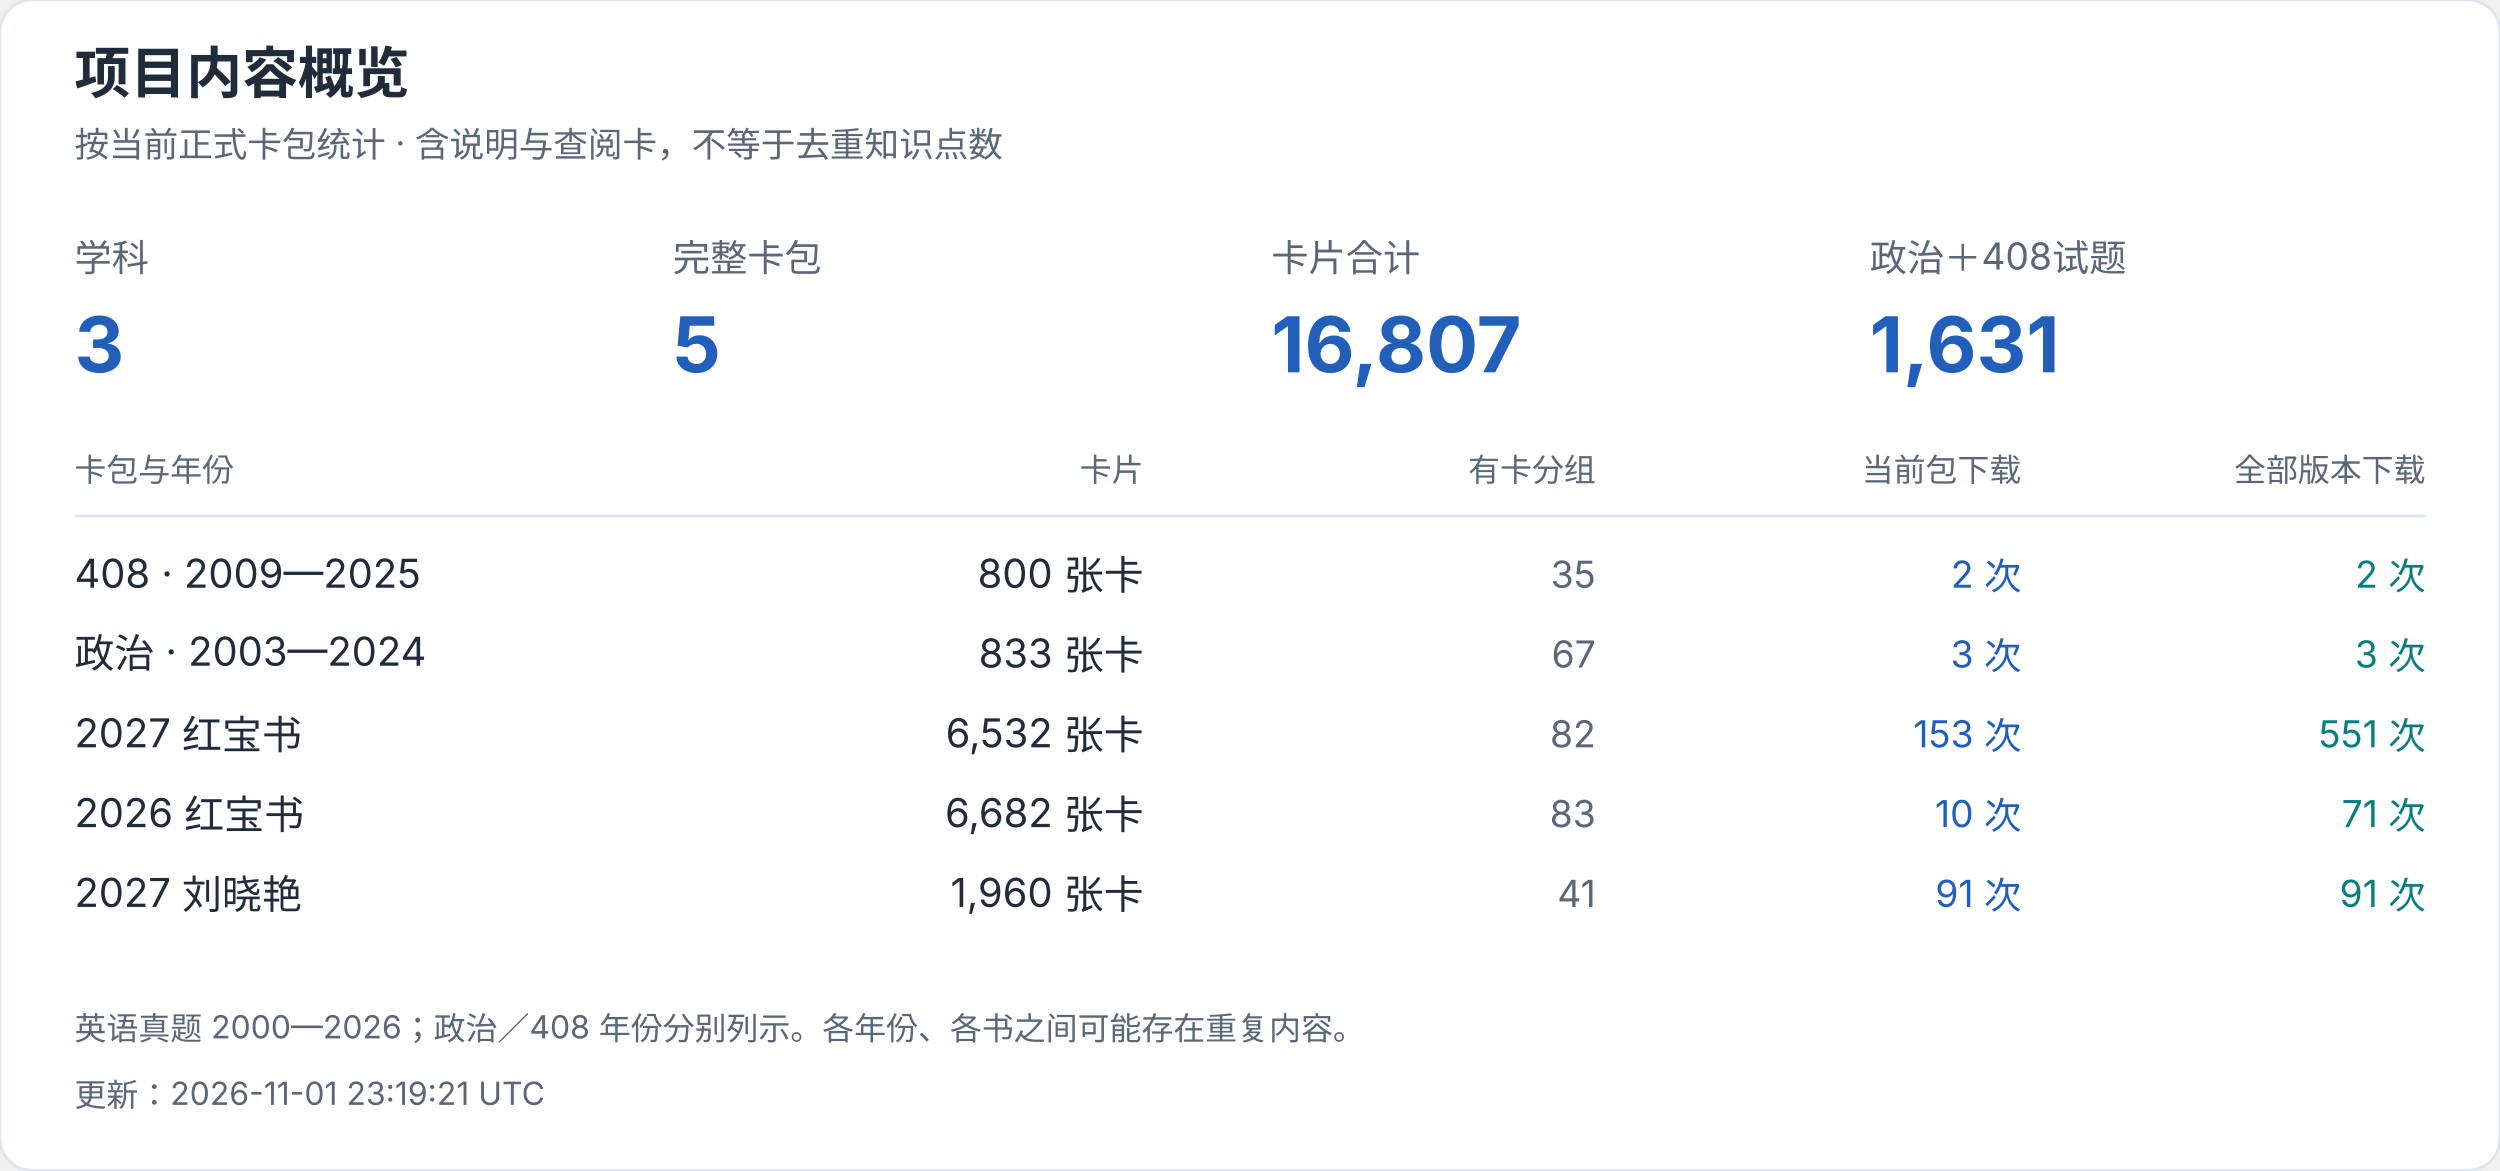
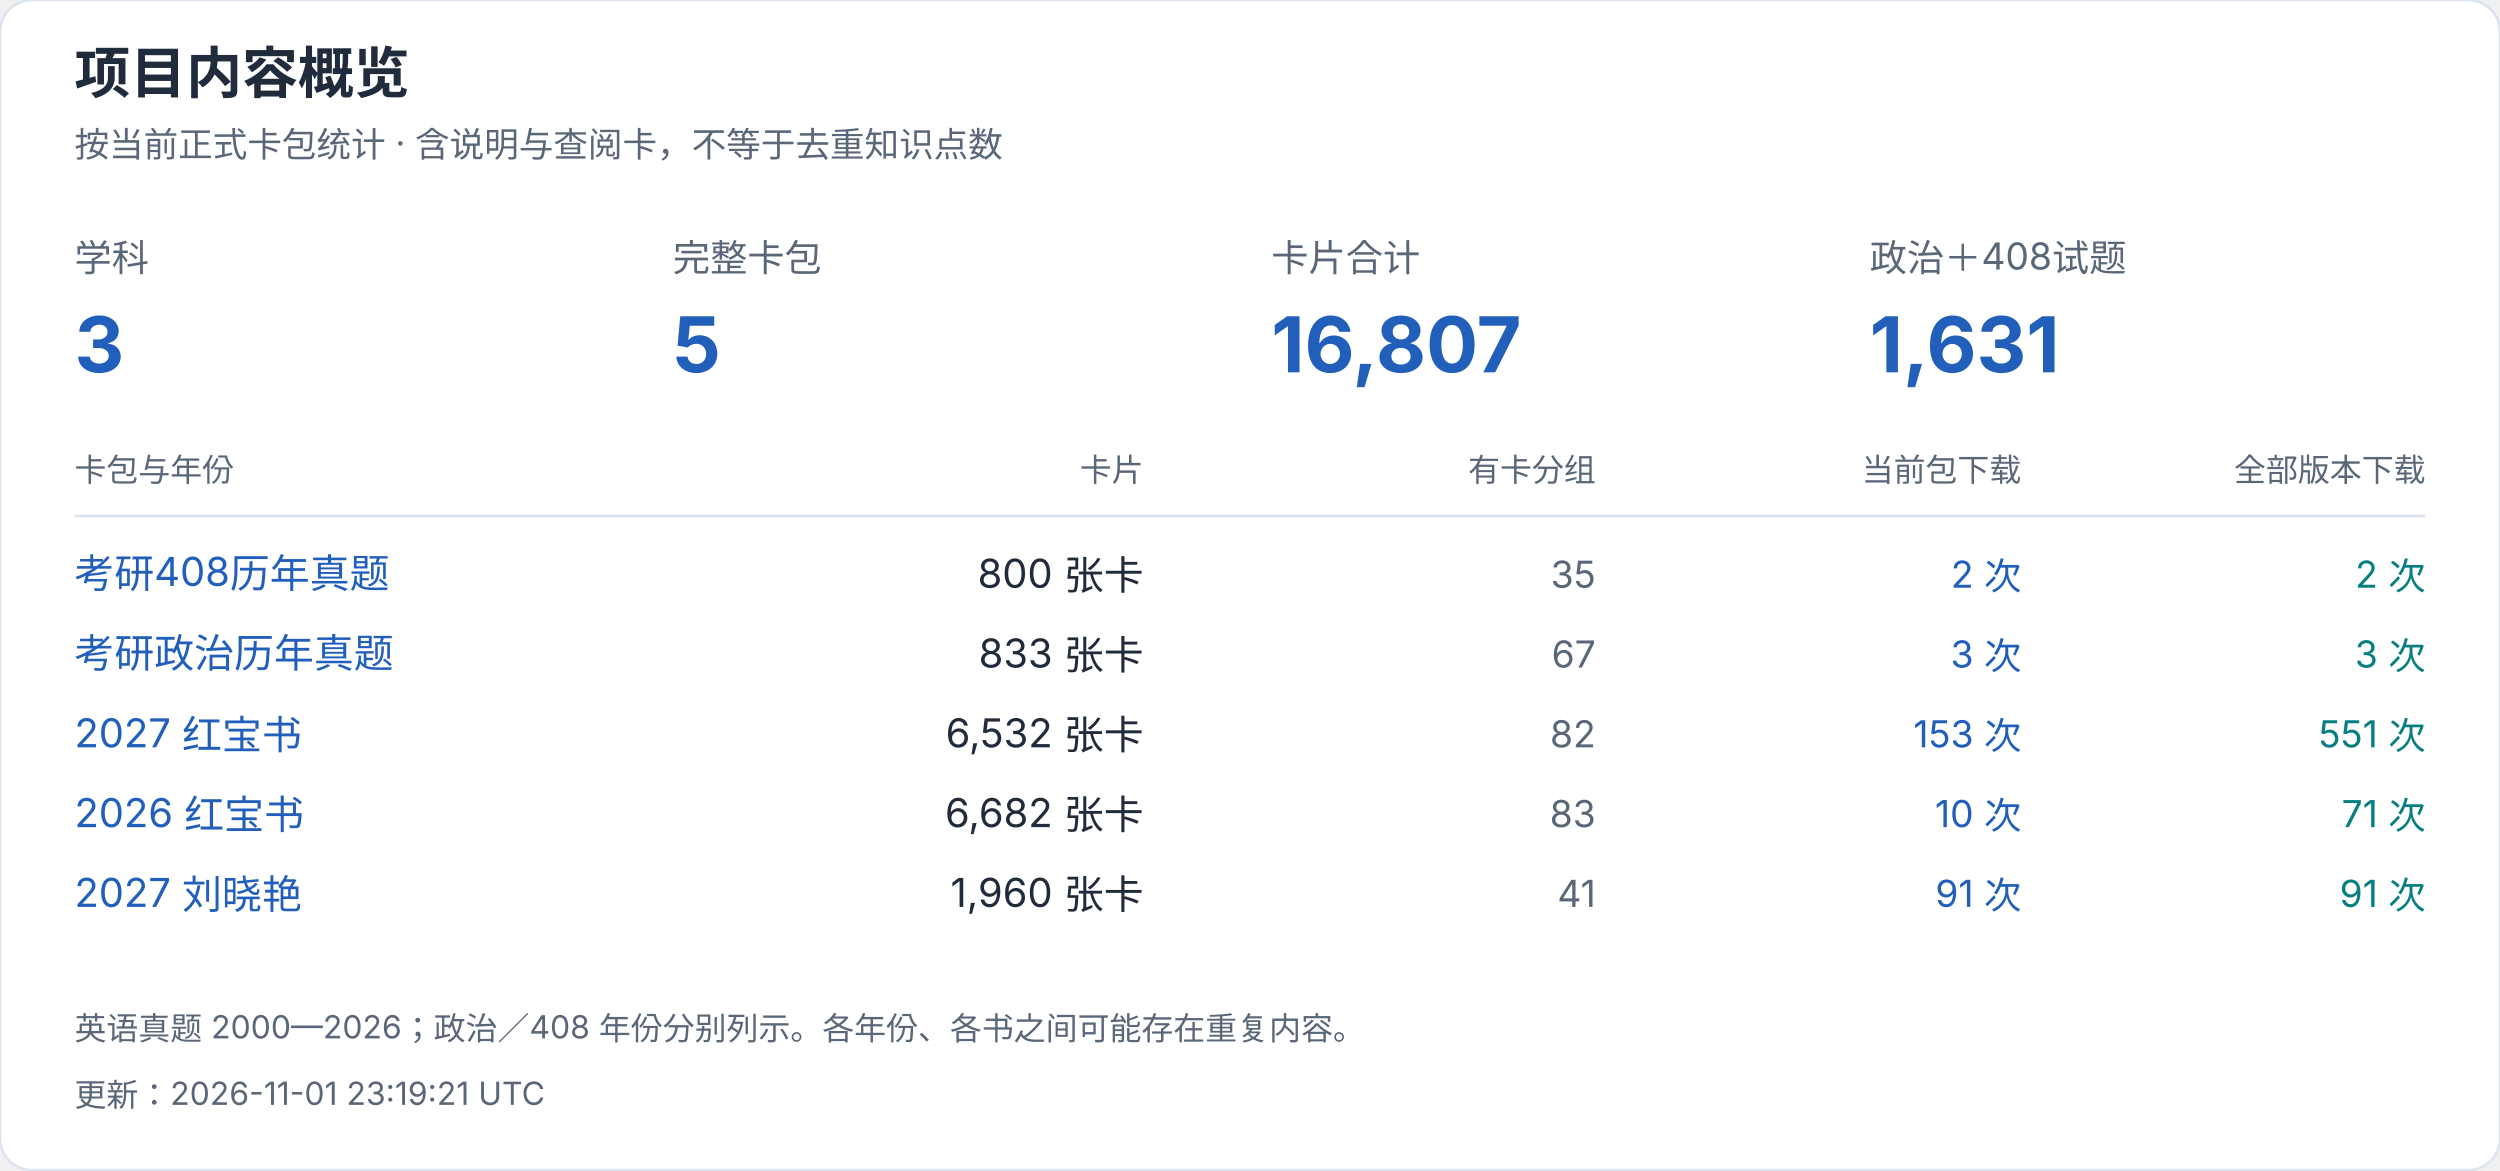
<svg xmlns="http://www.w3.org/2000/svg" width="940" height="440" viewBox="0 0 940 440" role="img" aria-label="项目内容概览">
  <style>text{font-family:-apple-system,BlinkMacSystemFont,"Segoe UI","PingFang SC","Microsoft YaHei",sans-serif;font-variant-numeric:tabular-nums}</style>
  <rect width="940" height="440" rx="12" fill="white" stroke="#dce4ef" />
  <text x="28" y="35" font-size="21" fill="#202b3c" font-weight="650" text-anchor="start">项目内容概览</text>
  <text x="28" y="59" font-size="13" fill="#596779" font-weight="400" text-anchor="start">按当前正式卡包统计 · 含说明与查阅卡，不等于去重知识点数</text>
  <text x="28" y="102" font-size="14" fill="#596779" font-weight="400" text-anchor="start">学科</text>
  <text x="28" y="140" font-size="29" fill="#215fbb" font-weight="650" text-anchor="start">3</text>
  <text x="253" y="102" font-size="14" fill="#596779" font-weight="400" text-anchor="start">完整卡包</text>
  <text x="253" y="140" font-size="29" fill="#215fbb" font-weight="650" text-anchor="start">5</text>
  <text x="478" y="102" font-size="14" fill="#596779" font-weight="400" text-anchor="start">卡片合计</text>
  <text x="478" y="140" font-size="29" fill="#215fbb" font-weight="650" text-anchor="start">16,807</text>
  <text x="703" y="102" font-size="14" fill="#596779" font-weight="400" text-anchor="start">政治＋408试题</text>
  <text x="703" y="140" font-size="29" fill="#215fbb" font-weight="650" text-anchor="start">1,631</text>
  <text x="28" y="181" font-size="12" fill="#596779" font-weight="400" text-anchor="start">卡包与年份</text>
  <text x="430" y="181" font-size="12" fill="#596779" font-weight="400" text-anchor="end">卡片</text>
  <text x="600" y="181" font-size="12" fill="#596779" font-weight="400" text-anchor="end">有卡分组</text>
  <text x="760" y="181" font-size="12" fill="#596779" font-weight="400" text-anchor="end">当前包下载</text>
  <text x="912" y="181" font-size="12" fill="#596779" font-weight="400" text-anchor="end">全部版本下载</text>
  <path d="M28 194H912" stroke="#dce4ef" />
-   <text x="28" y="221" font-size="15" fill="#202b3c" font-weight="400" text-anchor="start">408 · 2009—2025</text>
+   <a href="https://github.com/CHNragdoll/anki-pipeline/releases/tag/cs408-exams">
+     <text x="28" y="221" font-size="15" fill="#215fbb" font-weight="400" text-anchor="start">考研408历年真题</text>
+   </a>
  <text x="430" y="221" font-size="15" fill="#202b3c" font-weight="400" text-anchor="end">800 张卡</text>
  <text x="600" y="221" font-size="14" fill="#596779" font-weight="400" text-anchor="end">35</text>
  <text x="760" y="221" font-size="14" fill="#215fbb" font-weight="400" text-anchor="end">2 次</text>
  <text x="912" y="221" font-size="14" fill="#087e80" font-weight="400" text-anchor="end">2 次</text>
-   <text x="28" y="251" font-size="15" fill="#202b3c" font-weight="400" text-anchor="start">政治 · 2003—2024</text>
+   <a href="https://github.com/CHNragdoll/anki-pipeline/releases/tag/politics-exams">
+     <text x="28" y="251" font-size="15" fill="#215fbb" font-weight="400" text-anchor="start">考研政治历年真题</text>
+   </a>
  <text x="430" y="251" font-size="15" fill="#202b3c" font-weight="400" text-anchor="end">833 张卡</text>
  <text x="600" y="251" font-size="14" fill="#596779" font-weight="400" text-anchor="end">67</text>
  <text x="760" y="251" font-size="14" fill="#215fbb" font-weight="400" text-anchor="end">3 次</text>
  <text x="912" y="251" font-size="14" fill="#087e80" font-weight="400" text-anchor="end">3 次</text>
-   <text x="28" y="281" font-size="15" fill="#202b3c" font-weight="400" text-anchor="start">2027 红宝书</text>
+   <a href="https://github.com/CHNragdoll/anki-pipeline/releases/tag/redbook-2027.10.06">
+     <text x="28" y="281" font-size="15" fill="#215fbb" font-weight="400" text-anchor="start">2027 红宝书</text>
+   </a>
  <text x="430" y="281" font-size="15" fill="#202b3c" font-weight="400" text-anchor="end">6,532 张卡</text>
  <text x="600" y="281" font-size="14" fill="#596779" font-weight="400" text-anchor="end">82</text>
  <text x="760" y="281" font-size="14" fill="#215fbb" font-weight="400" text-anchor="end">153 次</text>
  <text x="912" y="281" font-size="14" fill="#087e80" font-weight="400" text-anchor="end">551 次</text>
-   <text x="28" y="311" font-size="15" fill="#202b3c" font-weight="400" text-anchor="start">2026 红宝书</text>
+   <a href="https://github.com/CHNragdoll/anki-pipeline/releases/tag/redbook-2026.10.06">
+     <text x="28" y="311" font-size="15" fill="#215fbb" font-weight="400" text-anchor="start">2026 红宝书</text>
+   </a>
  <text x="430" y="311" font-size="15" fill="#202b3c" font-weight="400" text-anchor="end">6,682 张卡</text>
  <text x="600" y="311" font-size="14" fill="#596779" font-weight="400" text-anchor="end">83</text>
  <text x="760" y="311" font-size="14" fill="#215fbb" font-weight="400" text-anchor="end">10 次</text>
  <text x="912" y="311" font-size="14" fill="#087e80" font-weight="400" text-anchor="end">71 次</text>
-   <text x="28" y="341" font-size="15" fill="#202b3c" font-weight="400" text-anchor="start">2027 刘晓艳</text>
+   <a href="https://github.com/CHNragdoll/anki-pipeline/releases/tag/v3.0.1">
+     <text x="28" y="341" font-size="15" fill="#215fbb" font-weight="400" text-anchor="start">2027 刘晓艳</text>
+   </a>
  <text x="430" y="341" font-size="15" fill="#202b3c" font-weight="400" text-anchor="end">1,960 张卡</text>
  <text x="600" y="341" font-size="14" fill="#596779" font-weight="400" text-anchor="end">41</text>
  <text x="760" y="341" font-size="14" fill="#215fbb" font-weight="400" text-anchor="end">91 次</text>
  <text x="912" y="341" font-size="14" fill="#087e80" font-weight="400" text-anchor="end">91 次</text>
  <text x="28" y="391" font-size="12" fill="#596779" font-weight="400" text-anchor="start">英语真题 2000—2026；政治／408 年份分别列示。各年份、各书之间可能存在重复内容。</text>
  <text x="28" y="416" font-size="12" fill="#596779" font-weight="400" text-anchor="start">更新：2026-11-01 23:19:21 UTC</text>
</svg>
